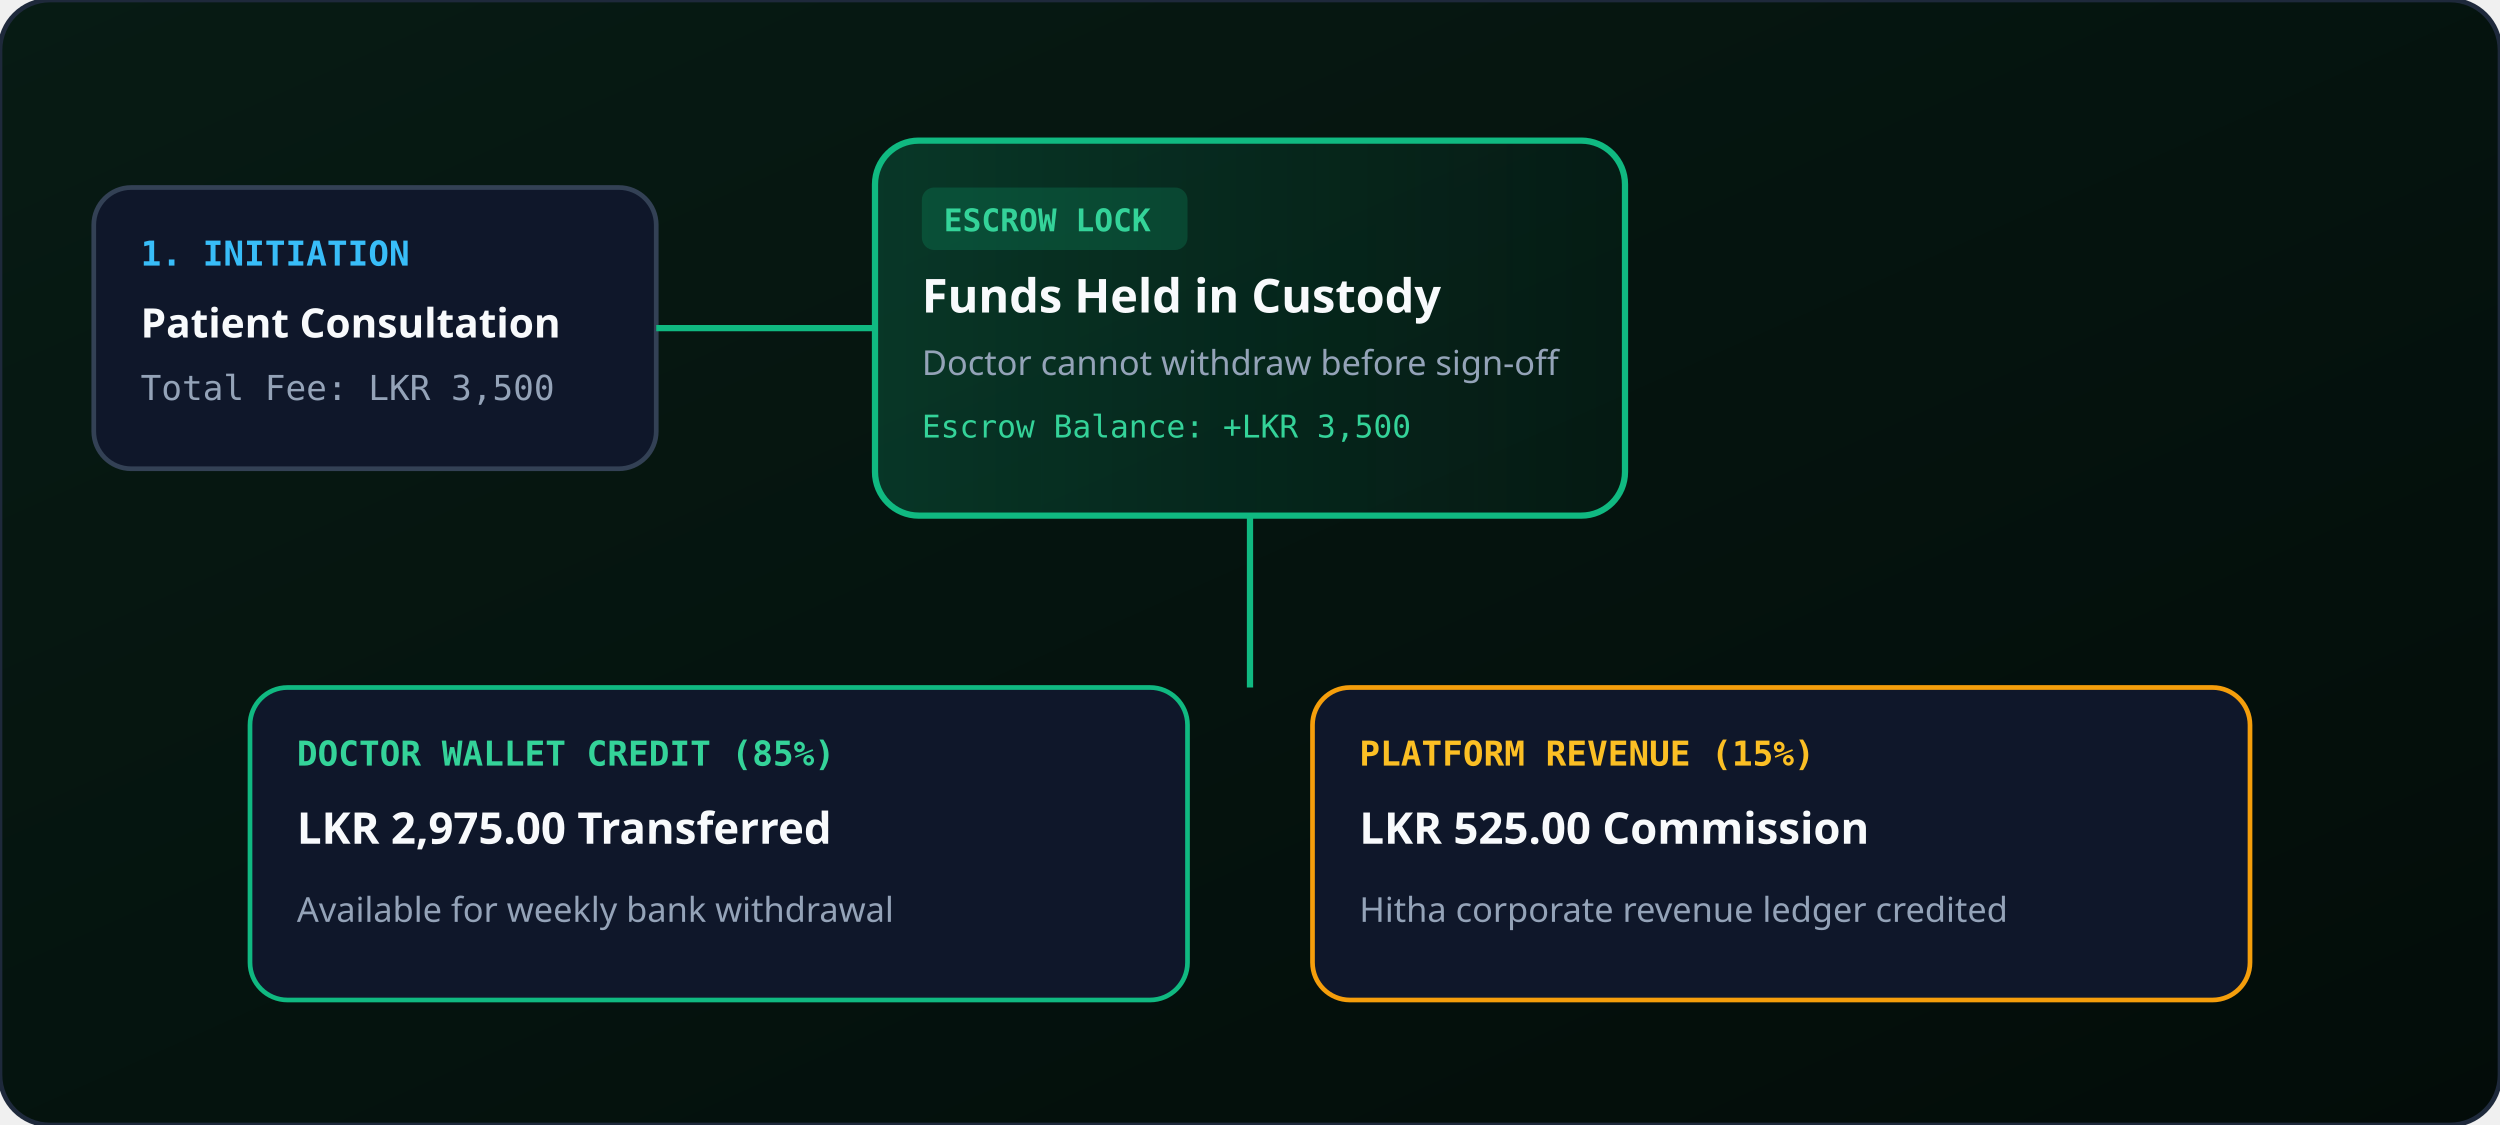
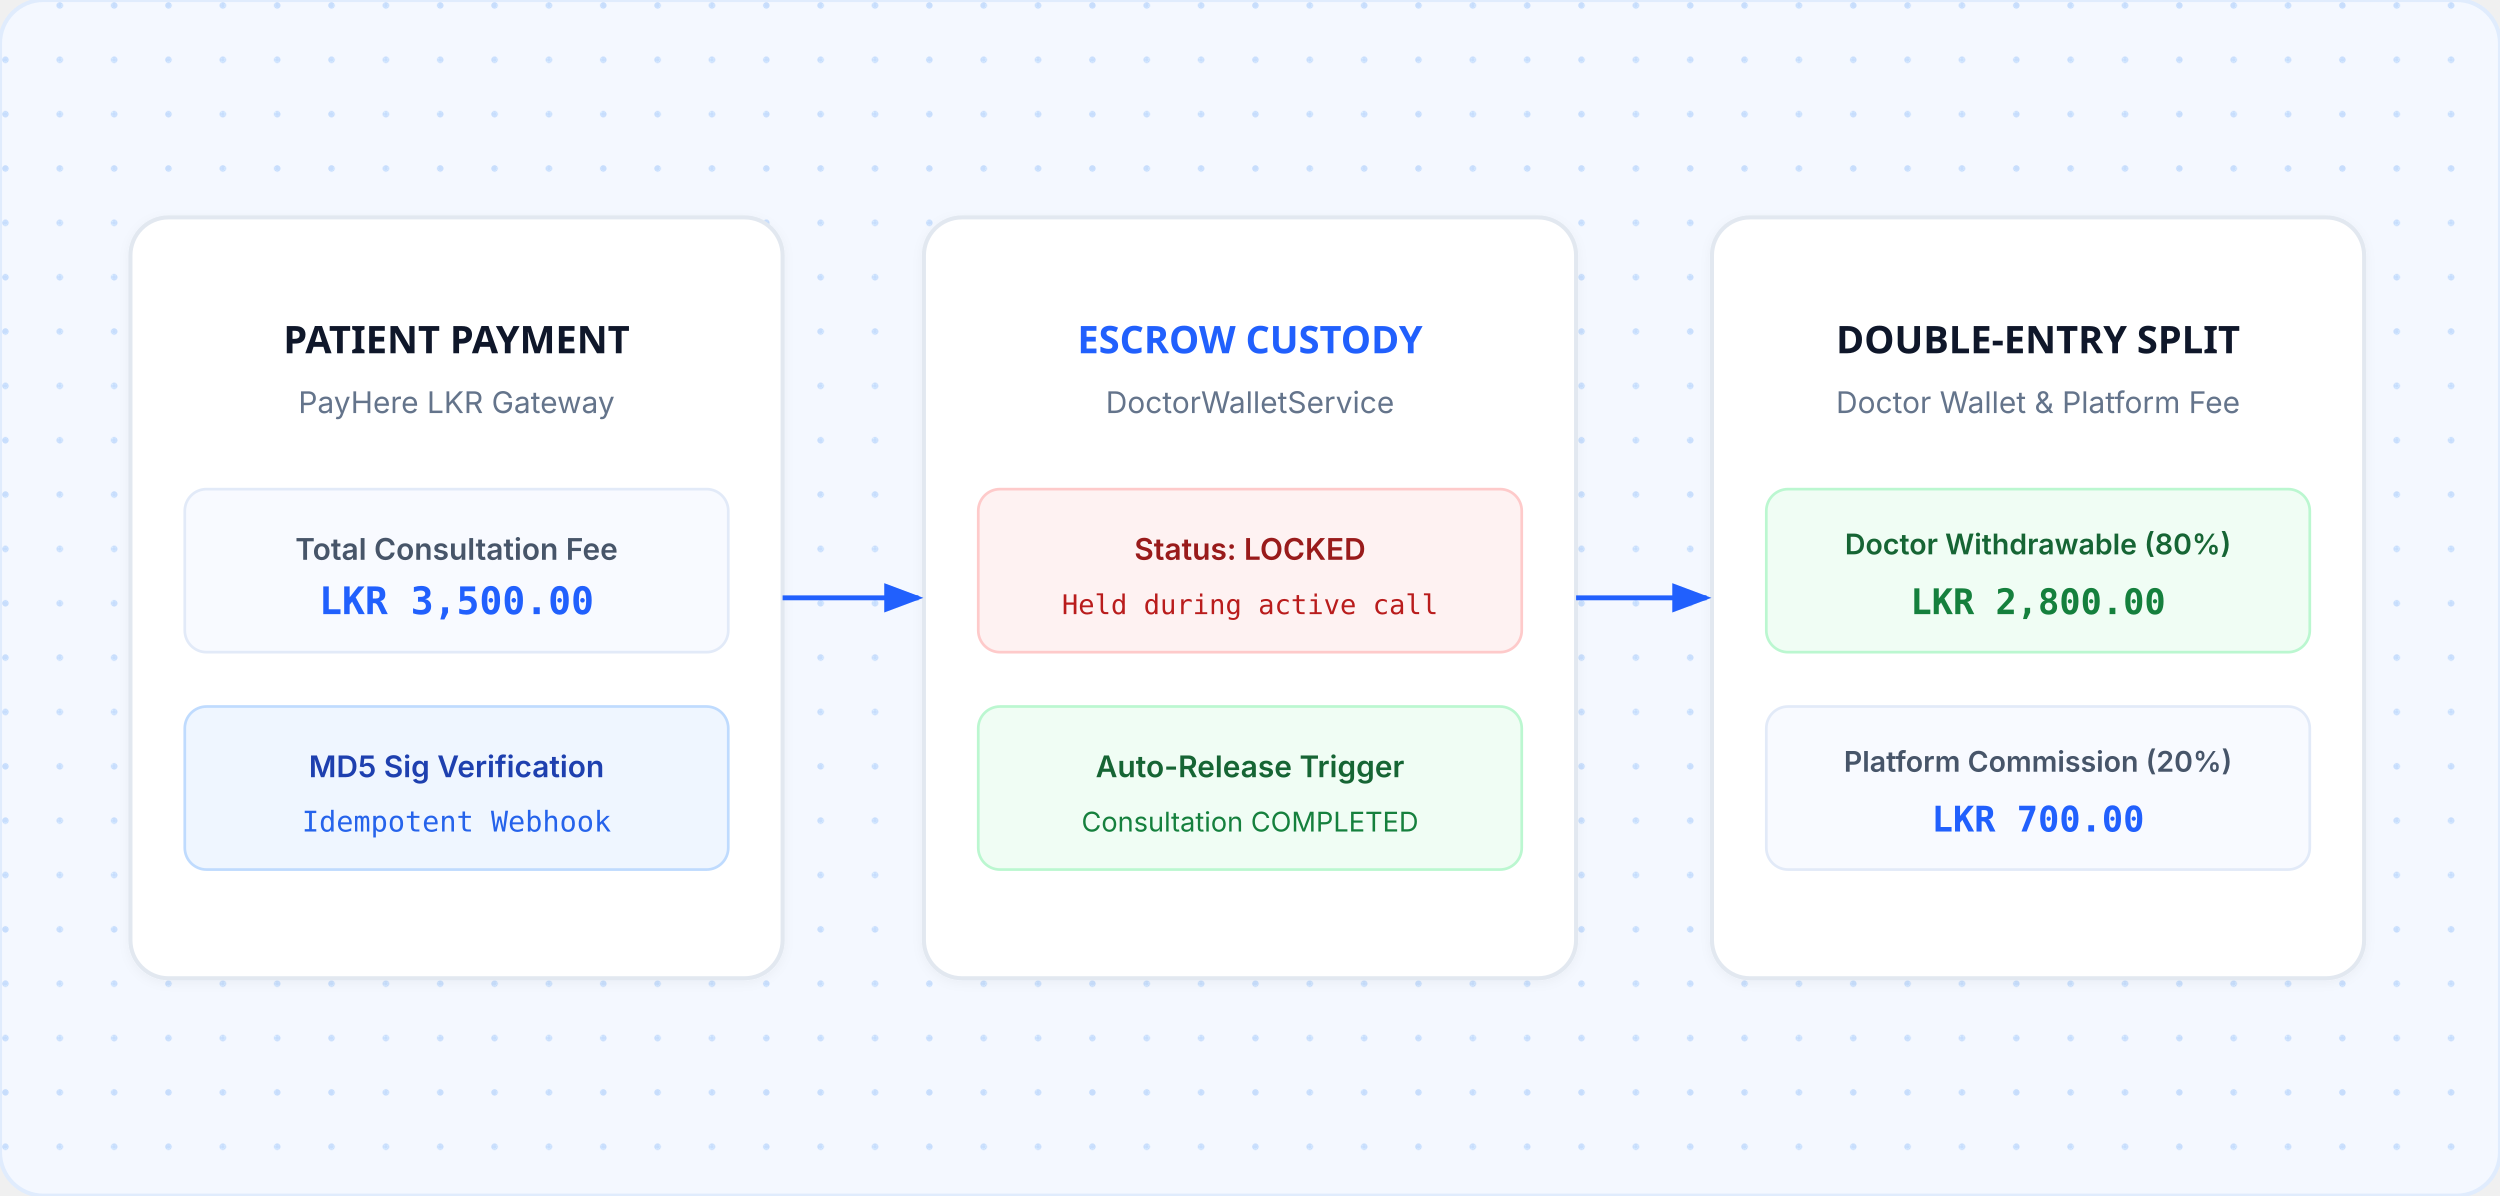
- <svg xmlns="http://www.w3.org/2000/svg" viewBox="0 0 800 360" width="100%" height="100%">
+ <svg xmlns="http://www.w3.org/2000/svg" viewBox="0 0 920 440" width="100%" height="100%">
  <defs>
-     <linearGradient id="finBg" x1="0%" y1="0%" x2="100%" y2="100%">
-       <stop offset="0%" stop-color="#071b14" />
-       <stop offset="100%" stop-color="#030c09" />
-     </linearGradient>
-     <linearGradient id="escrowGrad" x1="0%" y1="0%" x2="100%" y2="0%">
-       <stop offset="0%" stop-color="#10b981" stop-opacity="0.2" />
-       <stop offset="100%" stop-color="#059669" stop-opacity="0.05" />
-     </linearGradient>
+     <pattern id="dotGrid" width="20" height="20" patternUnits="userSpaceOnUse">
+       <circle cx="2" cy="2" r="1.2" fill="#c7ddfc" />
+     </pattern>
+     <filter id="cardShadow" x="-10%" y="-10%" width="125%" height="125%">
+       <feDropShadow dx="0" dy="4" stdDeviation="6" flood-color="#0f172a" flood-opacity="0.05" />
+       <feDropShadow dx="0" dy="1" stdDeviation="2" flood-color="#0f172a" flood-opacity="0.04" />
+     </filter>
+     <marker id="arrow-blue" markerWidth="8" markerHeight="6" refX="7" refY="3" orient="auto">
+       <polygon points="0 0, 8 3, 0 6" fill="#2160fd" />
+     </marker>
  </defs>
-   <rect width="800" height="360" rx="16" fill="url(#finBg)" stroke="#1e293b" stroke-width="1.5" />
-   <rect x="30" y="60" width="180" height="90" rx="12" fill="#0f172a" stroke="#334155" stroke-width="1.5" />
-   <text x="45" y="85" fill="#38bdf8" font-family="'JetBrains Mono', monospace" font-size="11" font-weight="700">1. INITIATION</text>
-   <text x="45" y="108" fill="#f8fafc" font-family="'Plus Jakarta Sans', sans-serif" font-size="13" font-weight="700">Patient Consultation</text>
-   <text x="45" y="128" fill="#94a3b8" font-family="'JetBrains Mono', monospace" font-size="11">Total Fee: LKR 3,500</text>
-   <path d="M 210 105 L 280 105" stroke="#10b981" stroke-width="2" />
-   <rect x="280" y="45" width="240" height="120" rx="14" fill="url(#escrowGrad)" stroke="#10b981" stroke-width="2" />
-   <rect x="295" y="60" width="85" height="20" rx="4" fill="#10b981" fill-opacity="0.2" />
-   <text x="302" y="74" fill="#34d399" font-family="'JetBrains Mono', monospace" font-size="10" font-weight="700">ESCROW LOCK</text>
-   <text x="295" y="100" fill="#f8fafc" font-family="'Plus Jakarta Sans', sans-serif" font-size="15" font-weight="800">Funds Held in Custody</text>
-   <text x="295" y="120" fill="#94a3b8" font-family="'Plus Jakarta Sans', sans-serif" font-size="11">Doctor cannot withdraw before sign-off</text>
-   <text x="295" y="140" fill="#34d399" font-family="'JetBrains Mono', monospace" font-size="10">Escrow Balance: +LKR 3,500</text>
-   <path d="M 400 165 L 400 220" stroke="#10b981" stroke-width="2" />
-   <rect x="80" y="220" width="300" height="100" rx="12" fill="#0f172a" stroke="#10b981" stroke-width="1.5" />
-   <text x="95" y="245" fill="#34d399" font-family="'JetBrains Mono', monospace" font-size="11" font-weight="700">DOCTOR WALLET CREDIT (85%)</text>
-   <text x="95" y="270" fill="#f8fafc" font-family="'Plus Jakarta Sans', sans-serif" font-size="14" font-weight="700">LKR 2,975.00 Transferred</text>
-   <text x="95" y="295" fill="#94a3b8" font-family="'Plus Jakarta Sans', sans-serif" font-size="11">Available for weekly bank withdrawal</text>
-   <rect x="420" y="220" width="300" height="100" rx="12" fill="#0f172a" stroke="#f59e0b" stroke-width="1.5" />
-   <text x="435" y="245" fill="#fbbf24" font-family="'JetBrains Mono', monospace" font-size="11" font-weight="700">PLATFORM REVENUE (15%)</text>
-   <text x="435" y="270" fill="#f8fafc" font-family="'Plus Jakarta Sans', sans-serif" font-size="14" font-weight="700">LKR 525.00 Commission</text>
-   <text x="435" y="295" fill="#94a3b8" font-family="'Plus Jakarta Sans', sans-serif" font-size="11">Hitha corporate revenue ledger credited</text>
+   <rect width="920" height="440" rx="16" fill="#f4f8ff" stroke="#e0ecfd" stroke-width="1.5" />
+   <rect width="920" height="440" rx="16" fill="url(#dotGrid)" />
+   <g transform="translate(48, 80)">
+     <rect width="240" height="280" rx="14" fill="#ffffff" stroke="#e2e8f0" stroke-width="1.5" filter="url(#cardShadow)" />
+     <text x="120" y="50" text-anchor="middle" font-family="'Plus Jakarta Sans', sans-serif" font-size="14" font-weight="800" fill="#0f172a">PATIENT PAYMENT</text>
+     <text x="120" y="72" text-anchor="middle" font-family="'Inter', sans-serif" font-size="11" fill="#64748b">PayHere LKR Gateway</text>
+     <g transform="translate(20, 100)">
+       <rect width="200" height="60" rx="8" fill="#f8faff" stroke="#e2eaf8" />
+       <text x="100" y="26" text-anchor="middle" font-family="'Inter', sans-serif" font-size="11" font-weight="600" fill="#475569">Total Consultation Fee</text>
+       <text x="100" y="46" text-anchor="middle" font-family="'JetBrains Mono', monospace" font-size="14" font-weight="700" fill="#2160fd">LKR 3,500.00</text>
+     </g>
+     <g transform="translate(20, 180)">
+       <rect width="200" height="60" rx="8" fill="#eff6ff" stroke="#bfdbfe" />
+       <text x="100" y="26" text-anchor="middle" font-family="'Inter', sans-serif" font-size="11" font-weight="600" fill="#1e40af">MD5 Sig Verification</text>
+       <text x="100" y="46" text-anchor="middle" font-family="'JetBrains Mono', monospace" font-size="10.5" fill="#2563eb">Idempotent Webhook</text>
+     </g>
+   </g>
+   <g transform="translate(340, 80)">
+     <rect width="240" height="280" rx="14" fill="#ffffff" stroke="#e2e8f0" stroke-width="1.5" filter="url(#cardShadow)" />
+     <text x="120" y="50" text-anchor="middle" font-family="'Plus Jakarta Sans', sans-serif" font-size="14" font-weight="800" fill="#2160fd">ESCROW CUSTODY</text>
+     <text x="120" y="72" text-anchor="middle" font-family="'Inter', sans-serif" font-size="11" fill="#64748b">DoctorWalletService</text>
+     <g transform="translate(20, 100)">
+       <rect width="200" height="60" rx="8" fill="#fef2f2" stroke="#fecaca" />
+       <text x="100" y="26" text-anchor="middle" font-family="'Inter', sans-serif" font-size="11" font-weight="600" fill="#991b1b">Status: LOCKED</text>
+       <text x="100" y="46" text-anchor="middle" font-family="'JetBrains Mono', monospace" font-size="10" fill="#b91c1c">Held during active call</text>
+     </g>
+     <g transform="translate(20, 180)">
+       <rect width="200" height="60" rx="8" fill="#f0fdf4" stroke="#bbf7d0" />
+       <text x="100" y="26" text-anchor="middle" font-family="'Inter', sans-serif" font-size="11" font-weight="600" fill="#166534">Auto-Release Trigger</text>
+       <text x="100" y="46" text-anchor="middle" font-family="'Inter', sans-serif" font-size="10" fill="#15803d">Consultation COMPLETED</text>
+     </g>
+   </g>
+   <g transform="translate(630, 80)">
+     <rect width="240" height="280" rx="14" fill="#ffffff" stroke="#e2e8f0" stroke-width="1.5" filter="url(#cardShadow)" />
+     <text x="120" y="50" text-anchor="middle" font-family="'Plus Jakarta Sans', sans-serif" font-size="14" font-weight="800" fill="#0f172a">DOUBLE-ENTRY SPLIT</text>
+     <text x="120" y="72" text-anchor="middle" font-family="'Inter', sans-serif" font-size="11" fill="#64748b">Doctor Wallet &amp; Platform Fee</text>
+     <g transform="translate(20, 100)">
+       <rect width="200" height="60" rx="8" fill="#f0fdf4" stroke="#bbf7d0" />
+       <text x="100" y="24" text-anchor="middle" font-family="'Inter', sans-serif" font-size="10.5" font-weight="600" fill="#166534">Doctor Withdrawable (80%)</text>
+       <text x="100" y="46" text-anchor="middle" font-family="'JetBrains Mono', monospace" font-size="13" font-weight="700" fill="#15803d">LKR 2,800.00</text>
+     </g>
+     <g transform="translate(20, 180)">
+       <rect width="200" height="60" rx="8" fill="#f8faff" stroke="#e2eaf8" />
+       <text x="100" y="24" text-anchor="middle" font-family="'Inter', sans-serif" font-size="10.5" font-weight="600" fill="#475569">Platform Commission (20%)</text>
+       <text x="100" y="46" text-anchor="middle" font-family="'JetBrains Mono', monospace" font-size="13" font-weight="700" fill="#2160fd">LKR 700.00</text>
+     </g>
+   </g>
+   <line x1="288" y1="220" x2="338" y2="220" stroke="#2160fd" stroke-width="1.8" marker-end="url(#arrow-blue)" />
+   <line x1="580" y1="220" x2="628" y2="220" stroke="#2160fd" stroke-width="1.8" marker-end="url(#arrow-blue)" />
</svg>
